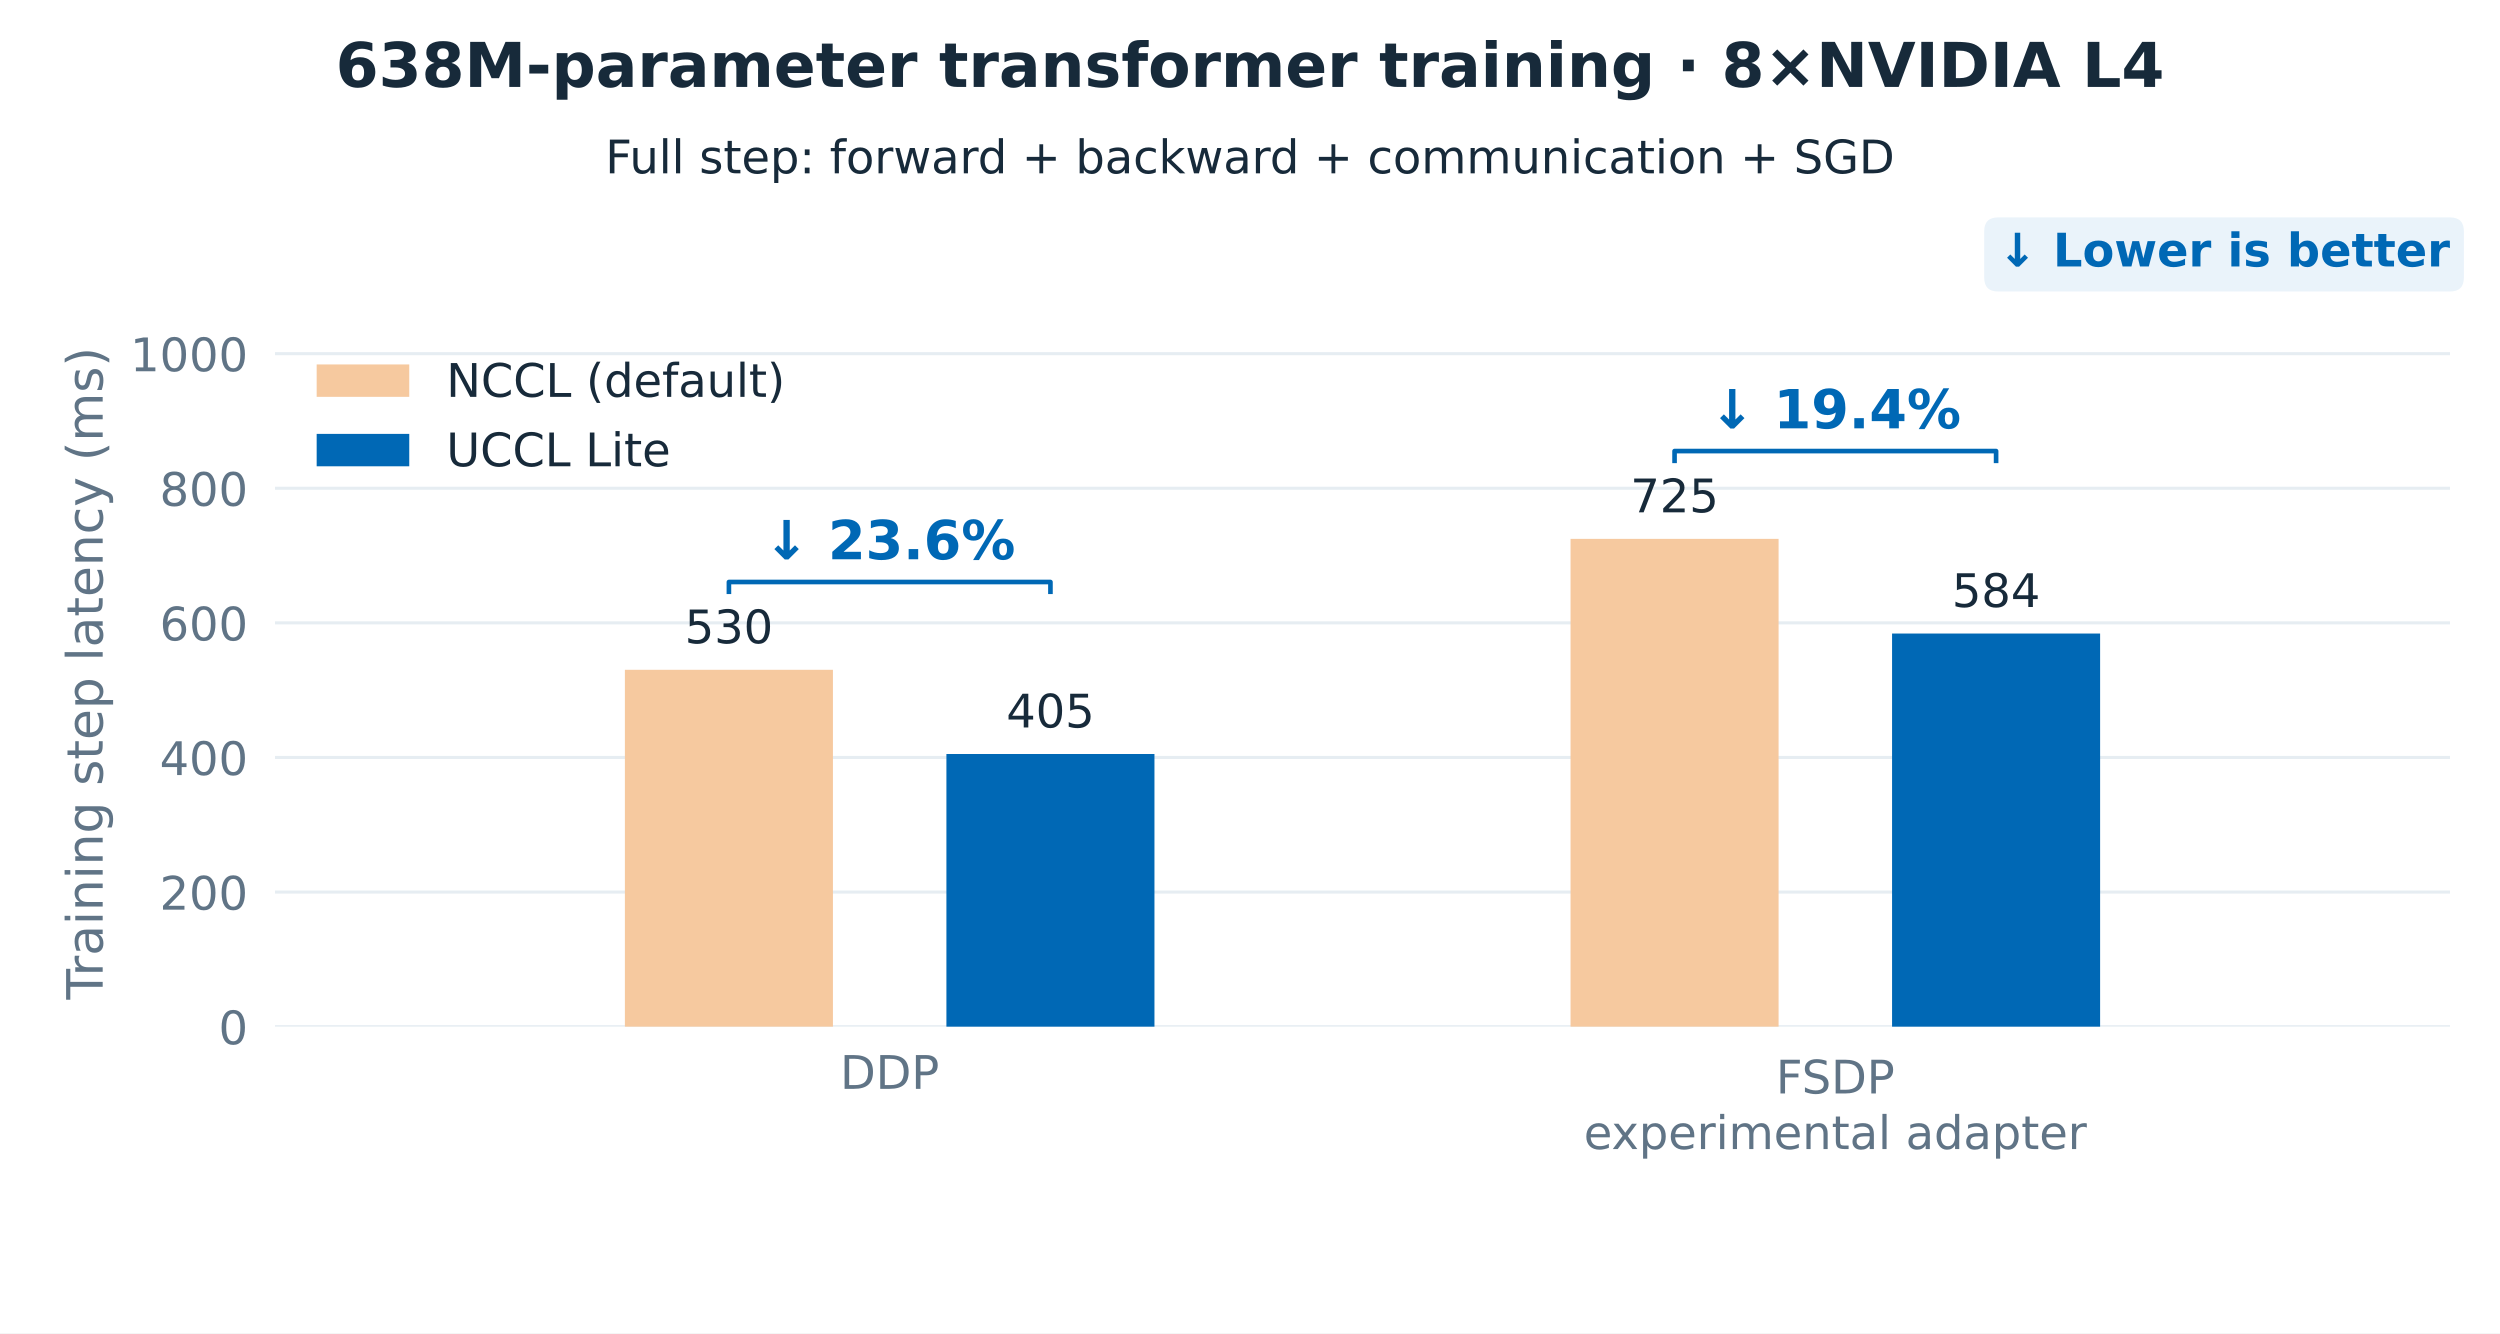
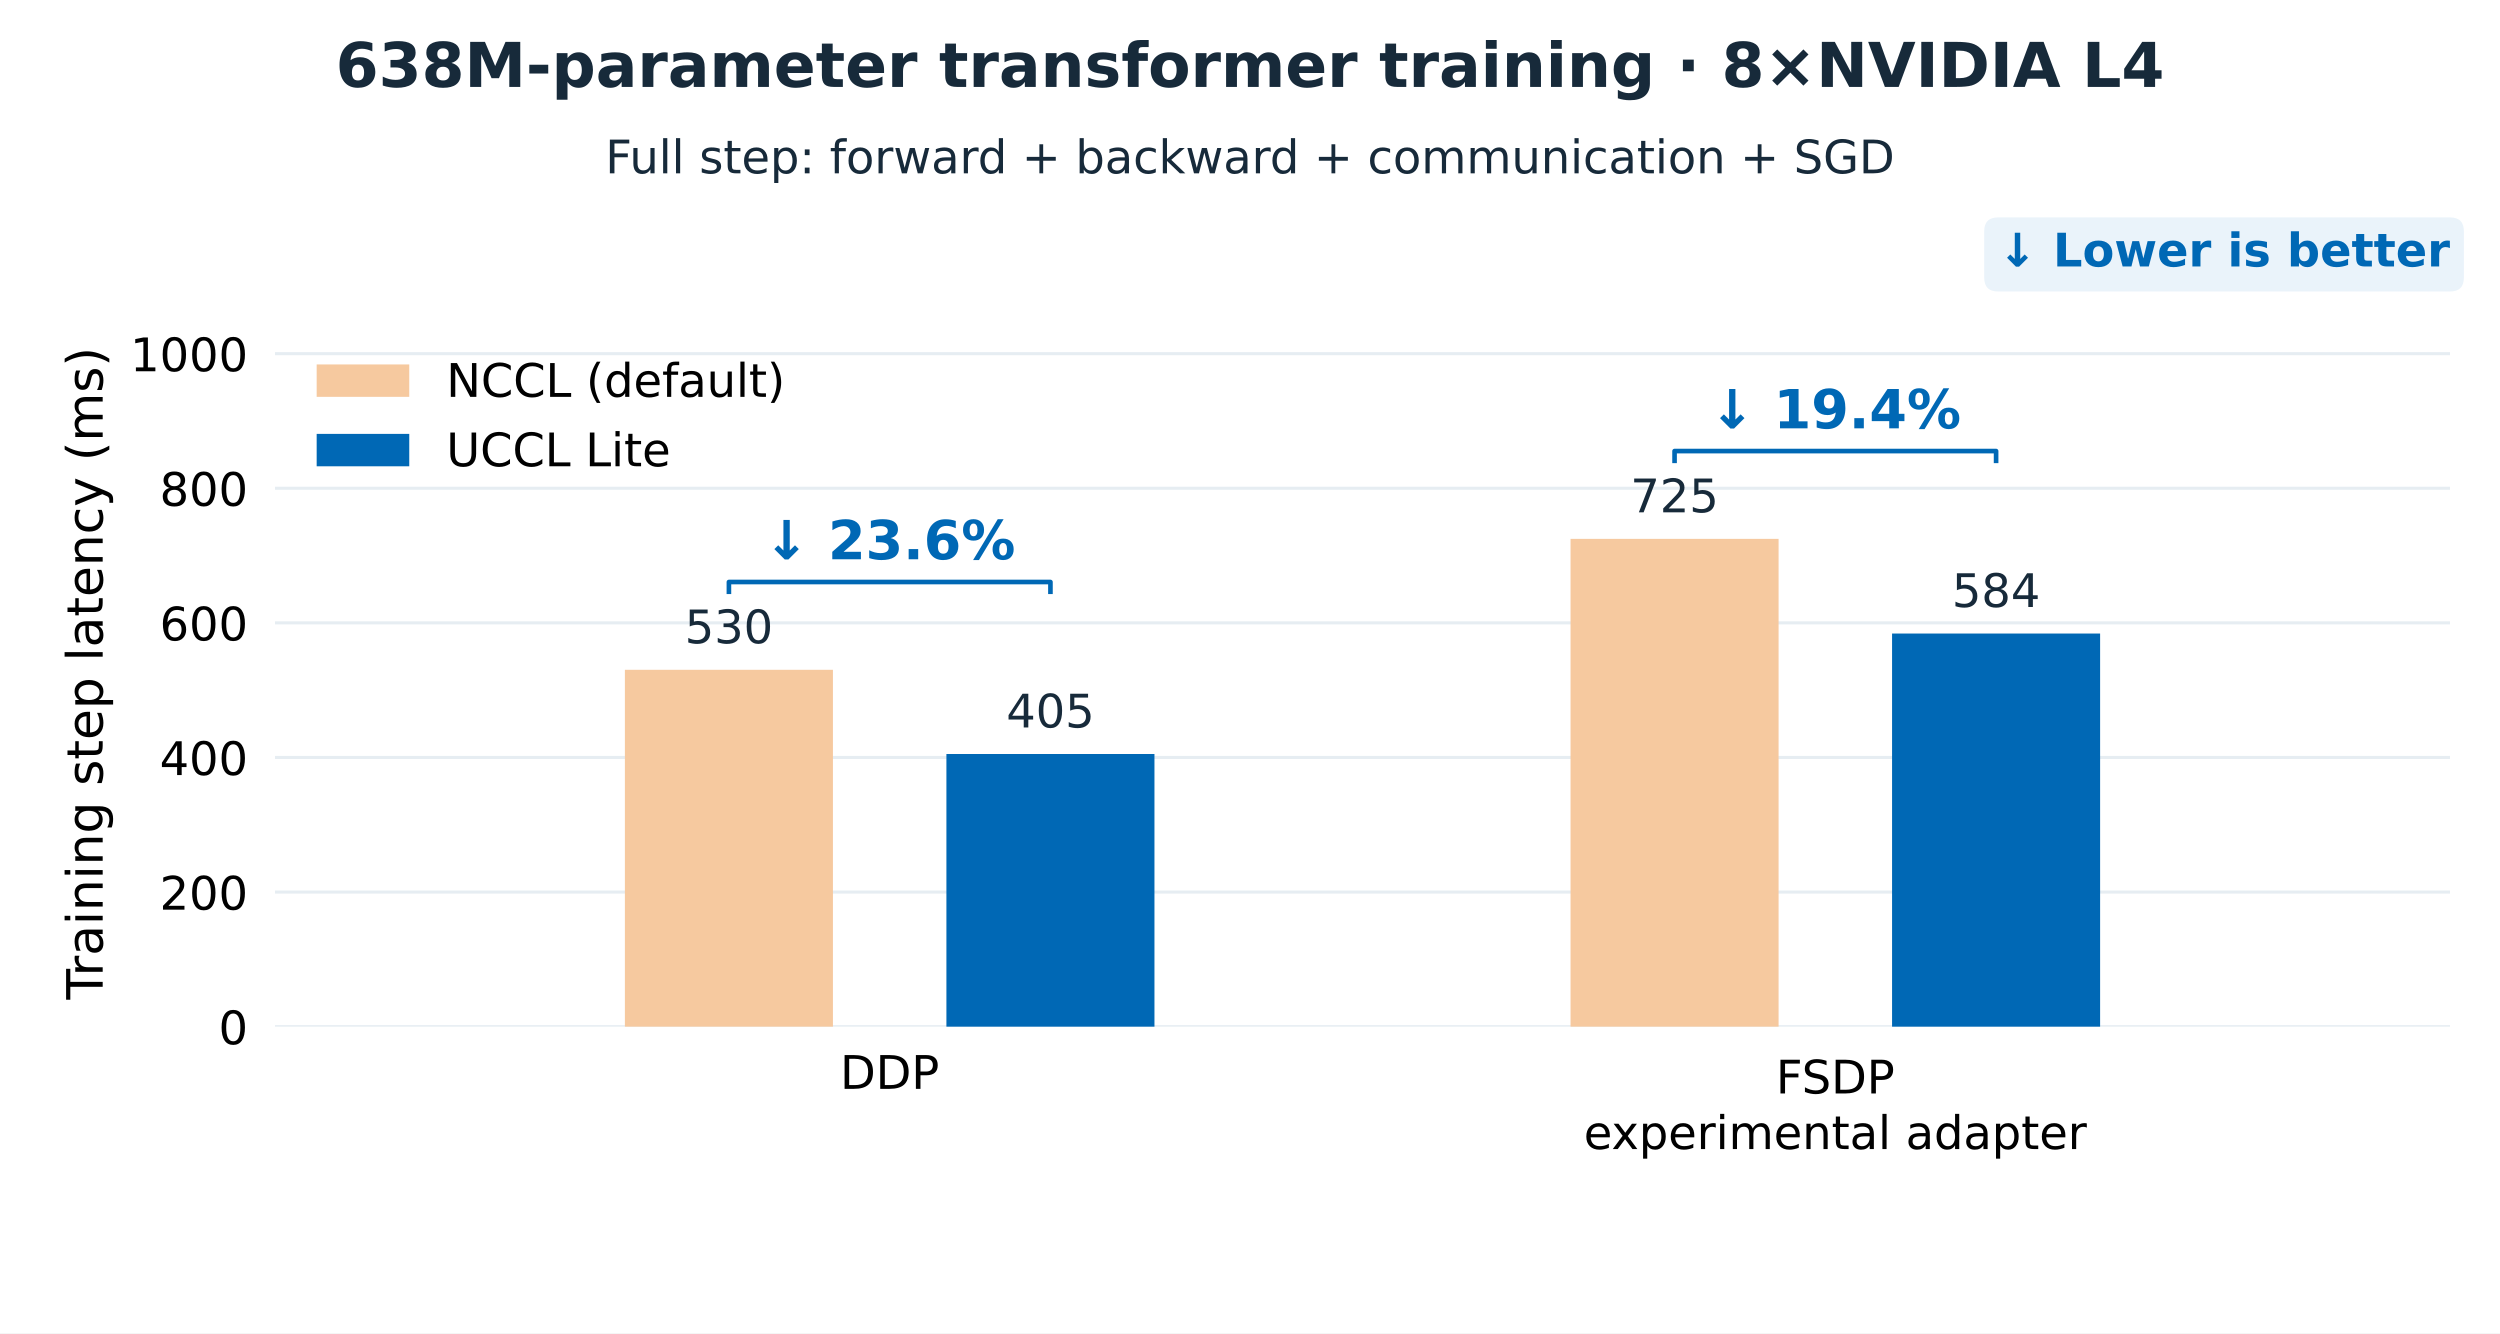
<svg xmlns="http://www.w3.org/2000/svg" width="648pt" height="345.6pt" viewBox="0 0 648 345.6" version="1.1">
  <defs>
    <style type="text/css">*{stroke-linejoin: round; stroke-linecap: butt}</style>
  </defs>
  <g id="figure_1">
    <g id="patch_1">
      <path d="M 0 345.6 L 648 345.6 L 648 0 L 0 0 z " style="fill: #ffffff" />
    </g>
    <g id="axes_1">
      <g id="patch_2">
        <path d="M 71.28 266.112 L 635.04 266.112 L 635.04 82.944 L 71.28 82.944 z " style="fill: #ffffff" />
      </g>
      <g id="matplotlib.axis_1">
        <g id="xtick_1">
          <g id="line2d_1" />
          <g id="text_1">
-             <text style="font-size: 12px; font-family: 'DejaVu Sans'; text-anchor: middle; fill: #607486" x="230.603" y="282.229" transform="rotate(-0 230.6035 282.2292)">DDP</text>
+             <text style="font-size: 12px; font-family: 'DejaVu Sans'; text-anchor: middle" x="230.603" y="282.229" transform="rotate(-0 230.6035 282.2292)">DDP</text>
          </g>
        </g>
        <g id="xtick_2">
          <g id="line2d_2" />
          <g id="text_2">
-             <text style="font-size: 12px; font-family: 'DejaVu Sans'; fill: #607486" transform="translate(460.3237 283.4304)">FSDP</text>
-             <text style="font-size: 12px; font-family: 'DejaVu Sans'; fill: #607486" transform="translate(410.52 297.8336)">experimental adapter</text>
+             <text style="font-size: 12px; font-family: 'DejaVu Sans'" transform="translate(460.3237 283.4304)">FSDP</text>
+             <text style="font-size: 12px; font-family: 'DejaVu Sans'" transform="translate(410.52 297.8336)">experimental adapter</text>
          </g>
        </g>
      </g>
      <g id="matplotlib.axis_2">
        <g id="ytick_1">
          <g id="line2d_3">
            <path d="M 71.28 266.112 L 635.04 266.112 " clip-path="url(#p76176fe334)" style="fill: none; stroke: #e6edf2; stroke-width: 0.8; stroke-linecap: square" />
          </g>
          <g id="line2d_4" />
          <g id="text_3">
-             <text style="font-size: 12px; font-family: 'DejaVu Sans'; text-anchor: end; fill: #607486" x="64.28" y="270.671" transform="rotate(-0 64.28 270.6706)">0</text>
+             <text style="font-size: 12px; font-family: 'DejaVu Sans'; text-anchor: end" x="64.28" y="270.671" transform="rotate(-0 64.28 270.6706)">0</text>
          </g>
        </g>
        <g id="ytick_2">
          <g id="line2d_5">
            <path d="M 71.28 231.223 L 635.04 231.223 " clip-path="url(#p76176fe334)" style="fill: none; stroke: #e6edf2; stroke-width: 0.8; stroke-linecap: square" />
          </g>
          <g id="line2d_6" />
          <g id="text_4">
-             <text style="font-size: 12px; font-family: 'DejaVu Sans'; text-anchor: end; fill: #607486" x="64.28" y="235.781" transform="rotate(-0 64.28 235.7815)">200</text>
+             <text style="font-size: 12px; font-family: 'DejaVu Sans'; text-anchor: end" x="64.28" y="235.781" transform="rotate(-0 64.28 235.7815)">200</text>
          </g>
        </g>
        <g id="ytick_3">
          <g id="line2d_7">
            <path d="M 71.28 196.334 L 635.04 196.334 " clip-path="url(#p76176fe334)" style="fill: none; stroke: #e6edf2; stroke-width: 0.8; stroke-linecap: square" />
          </g>
          <g id="line2d_8" />
          <g id="text_5">
-             <text style="font-size: 12px; font-family: 'DejaVu Sans'; text-anchor: end; fill: #607486" x="64.28" y="200.892" transform="rotate(-0 64.28 200.8923)">400</text>
+             <text style="font-size: 12px; font-family: 'DejaVu Sans'; text-anchor: end" x="64.28" y="200.892" transform="rotate(-0 64.28 200.8923)">400</text>
          </g>
        </g>
        <g id="ytick_4">
          <g id="line2d_9">
            <path d="M 71.28 161.445 L 635.04 161.445 " clip-path="url(#p76176fe334)" style="fill: none; stroke: #e6edf2; stroke-width: 0.8; stroke-linecap: square" />
          </g>
          <g id="line2d_10" />
          <g id="text_6">
-             <text style="font-size: 12px; font-family: 'DejaVu Sans'; text-anchor: end; fill: #607486" x="64.28" y="166.003" transform="rotate(-0 64.28 166.0032)">600</text>
+             <text style="font-size: 12px; font-family: 'DejaVu Sans'; text-anchor: end" x="64.28" y="166.003" transform="rotate(-0 64.28 166.0032)">600</text>
          </g>
        </g>
        <g id="ytick_5">
          <g id="line2d_11">
            <path d="M 71.28 126.555 L 635.04 126.555 " clip-path="url(#p76176fe334)" style="fill: none; stroke: #e6edf2; stroke-width: 0.8; stroke-linecap: square" />
          </g>
          <g id="line2d_12" />
          <g id="text_7">
-             <text style="font-size: 12px; font-family: 'DejaVu Sans'; text-anchor: end; fill: #607486" x="64.28" y="131.114" transform="rotate(-0 64.28 131.114)">800</text>
+             <text style="font-size: 12px; font-family: 'DejaVu Sans'; text-anchor: end" x="64.28" y="131.114" transform="rotate(-0 64.28 131.114)">800</text>
          </g>
        </g>
        <g id="ytick_6">
          <g id="line2d_13">
            <path d="M 71.28 91.666 L 635.04 91.666 " clip-path="url(#p76176fe334)" style="fill: none; stroke: #e6edf2; stroke-width: 0.8; stroke-linecap: square" />
          </g>
          <g id="line2d_14" />
          <g id="text_8">
-             <text style="font-size: 12px; font-family: 'DejaVu Sans'; text-anchor: end; fill: #607486" x="64.28" y="96.225" transform="rotate(-0 64.28 96.22488)">1000</text>
+             <text style="font-size: 12px; font-family: 'DejaVu Sans'; text-anchor: end" x="64.28" y="96.225" transform="rotate(-0 64.28 96.22488)">1000</text>
          </g>
        </g>
        <g id="text_9">
-           <text style="font-size: 13px; font-family: 'DejaVu Sans'; text-anchor: middle; fill: #607486" x="26.617" y="174.528" transform="rotate(-90 26.61695 174.528)">Training step latency (ms)</text>
+           <text style="font-size: 13px; font-family: 'DejaVu Sans'; text-anchor: middle" x="26.617" y="174.528" transform="rotate(-90 26.61695 174.528)">Training step latency (ms)</text>
        </g>
      </g>
      <g id="patch_3">
        <path d="M 161.972 266.112 L 215.897 266.112 L 215.897 173.615 L 161.972 173.615 z " clip-path="url(#p76176fe334)" style="fill: #f6c99f" />
      </g>
      <g id="patch_4">
        <path d="M 407.085 266.112 L 461.01 266.112 L 461.01 139.674 L 407.085 139.674 z " clip-path="url(#p76176fe334)" style="fill: #f6c99f" />
      </g>
      <g id="patch_5">
        <path d="M 245.31 266.112 L 299.235 266.112 L 299.235 195.443 L 245.31 195.443 z " clip-path="url(#p76176fe334)" style="fill: #0068b5" />
      </g>
      <g id="patch_6">
        <path d="M 490.423 266.112 L 544.348 266.112 L 544.348 164.216 L 490.423 164.216 z " clip-path="url(#p76176fe334)" style="fill: #0068b5" />
      </g>
      <g id="line2d_15">
        <path d="M 188.934 153.385 L 188.934 150.856 L 272.273 150.856 L 272.273 153.385 " clip-path="url(#p76176fe334)" style="fill: none; stroke: #0068b5; stroke-width: 1.2; stroke-linecap: square" />
      </g>
      <g id="line2d_16">
        <path d="M 434.047 119.444 L 434.047 116.915 L 517.386 116.915 L 517.386 119.444 " clip-path="url(#p76176fe334)" style="fill: none; stroke: #0068b5; stroke-width: 1.2; stroke-linecap: square" />
      </g>
      <g id="text_10">
        <text style="font-size: 12px; font-family: 'DejaVu Sans'; text-anchor: middle; fill: #172a3a" x="188.934" y="166.732" transform="rotate(-0 188.9343 166.7322)">530</text>
      </g>
      <g id="text_11">
        <text style="font-size: 12px; font-family: 'DejaVu Sans'; text-anchor: middle; fill: #172a3a" x="434.047" y="132.791" transform="rotate(-0 434.0473 132.7909)">725</text>
      </g>
      <g id="text_12">
        <text style="font-size: 12px; font-family: 'DejaVu Sans'; text-anchor: middle; fill: #172a3a" x="272.273" y="188.56" transform="rotate(-0 272.2727 188.5602)">405</text>
      </g>
      <g id="text_13">
        <text style="font-size: 12px; font-family: 'DejaVu Sans'; text-anchor: middle; fill: #172a3a" x="517.386" y="157.334" transform="rotate(-0 517.3857 157.3335)">584</text>
      </g>
      <g id="text_14">
        <text style="font-weight: 700; font-size: 14px; font-family: 'DejaVu Sans'; text-anchor: middle; fill: #0068b5" x="230.603" y="144.964" transform="rotate(-0 230.6035 144.9641)">↓ 23.6%</text>
      </g>
      <g id="text_15">
        <text style="font-weight: 700; font-size: 14px; font-family: 'DejaVu Sans'; text-anchor: middle; fill: #0068b5" x="475.717" y="111.023" transform="rotate(-0 475.7165 111.0227)">↓ 19.4%</text>
      </g>
      <g id="text_16">
        <g id="patch_7">
          <path d="M 517.905 75.554 L 635.04 75.554 Q 638.64 75.554 638.64 71.954 L 638.64 59.953 Q 638.64 56.353 635.04 56.353 L 517.905 56.353 Q 514.305 56.353 514.305 59.953 L 514.305 71.954 Q 514.305 75.554 517.905 75.554 z " style="fill: #eaf3fa" />
        </g>
        <text style="font-weight: 700; font-size: 12px; font-family: 'DejaVu Sans'; text-anchor: end; fill: #0068b5" x="635.04" y="69.071" transform="rotate(-0 635.04 69.07111)">↓ Lower is better</text>
      </g>
      <g id="legend_1">
        <g id="patch_8">
          <path d="M 82.08 102.862 L 106.08 102.862 L 106.08 94.462 L 82.08 94.462 z " style="fill: #f6c99f" />
        </g>
        <g id="text_17">
-           <text style="font-size: 12px; font-family: 'DejaVu Sans'; text-anchor: start; fill: #172a3a" x="115.68" y="102.862" transform="rotate(-0 115.68 102.8621)">NCCL (default)</text>
+           <text style="font-size: 12px; font-family: 'DejaVu Sans'; text-anchor: start" x="115.68" y="102.862" transform="rotate(-0 115.68 102.8621)">NCCL (default)</text>
        </g>
        <g id="patch_9">
          <path d="M 82.08 120.863 L 106.08 120.863 L 106.08 112.463 L 82.08 112.463 z " style="fill: #0068b5" />
        </g>
        <g id="text_18">
-           <text style="font-size: 12px; font-family: 'DejaVu Sans'; text-anchor: start; fill: #172a3a" x="115.68" y="120.863" transform="rotate(-0 115.68 120.8631)">UCCL Lite</text>
+           <text style="font-size: 12px; font-family: 'DejaVu Sans'; text-anchor: start" x="115.68" y="120.863" transform="rotate(-0 115.68 120.8631)">UCCL Lite</text>
        </g>
      </g>
    </g>
    <g id="text_19">
      <text style="font-weight: 700; font-size: 16px; font-family: 'DejaVu Sans'; text-anchor: middle; fill: #172a3a" x="324" y="22.526" transform="rotate(-0 324 22.5255)">638M-parameter transformer training · 8×NVIDIA L4</text>
    </g>
    <g id="text_20">
      <text style="font-size: 12px; font-family: 'DejaVu Sans'; text-anchor: middle; fill: #172a3a" x="324" y="44.928" transform="rotate(-0 324 44.928)">Full step: forward + backward + communication + SGD</text>
    </g>
  </g>
  <defs>
    <clipPath id="p76176fe334">
      <rect x="71.28" y="82.944" width="563.76" height="183.168" />
    </clipPath>
  </defs>
</svg>
